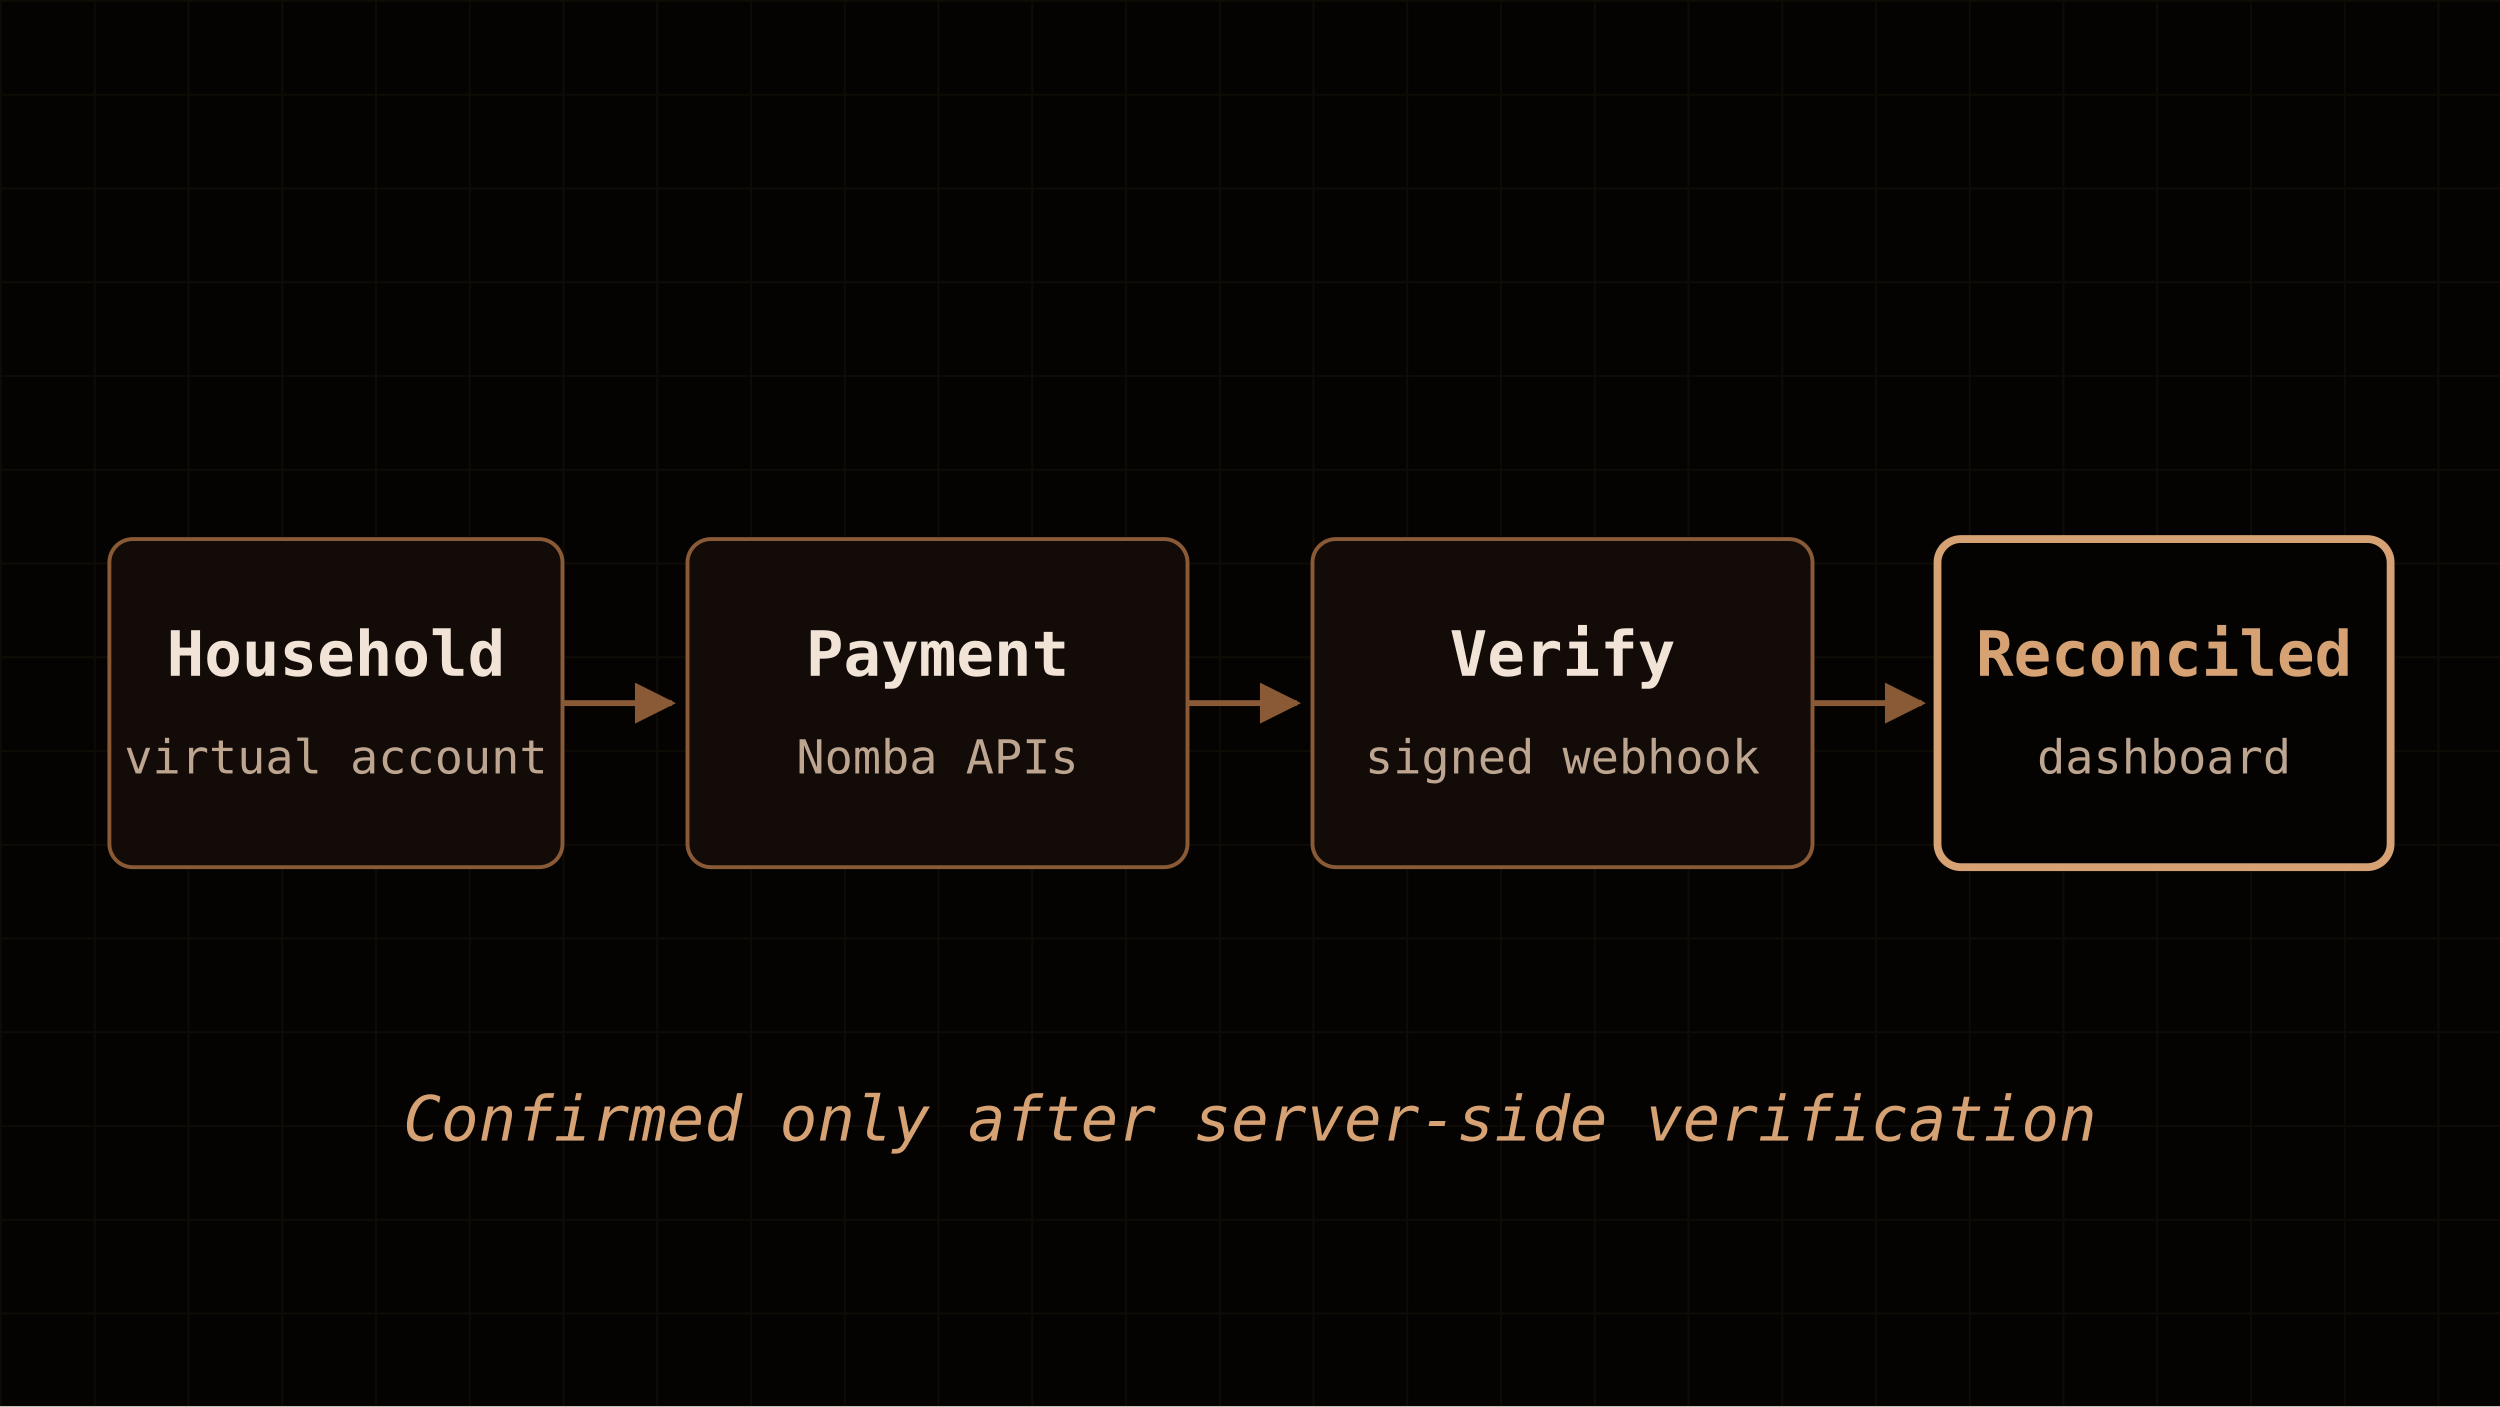
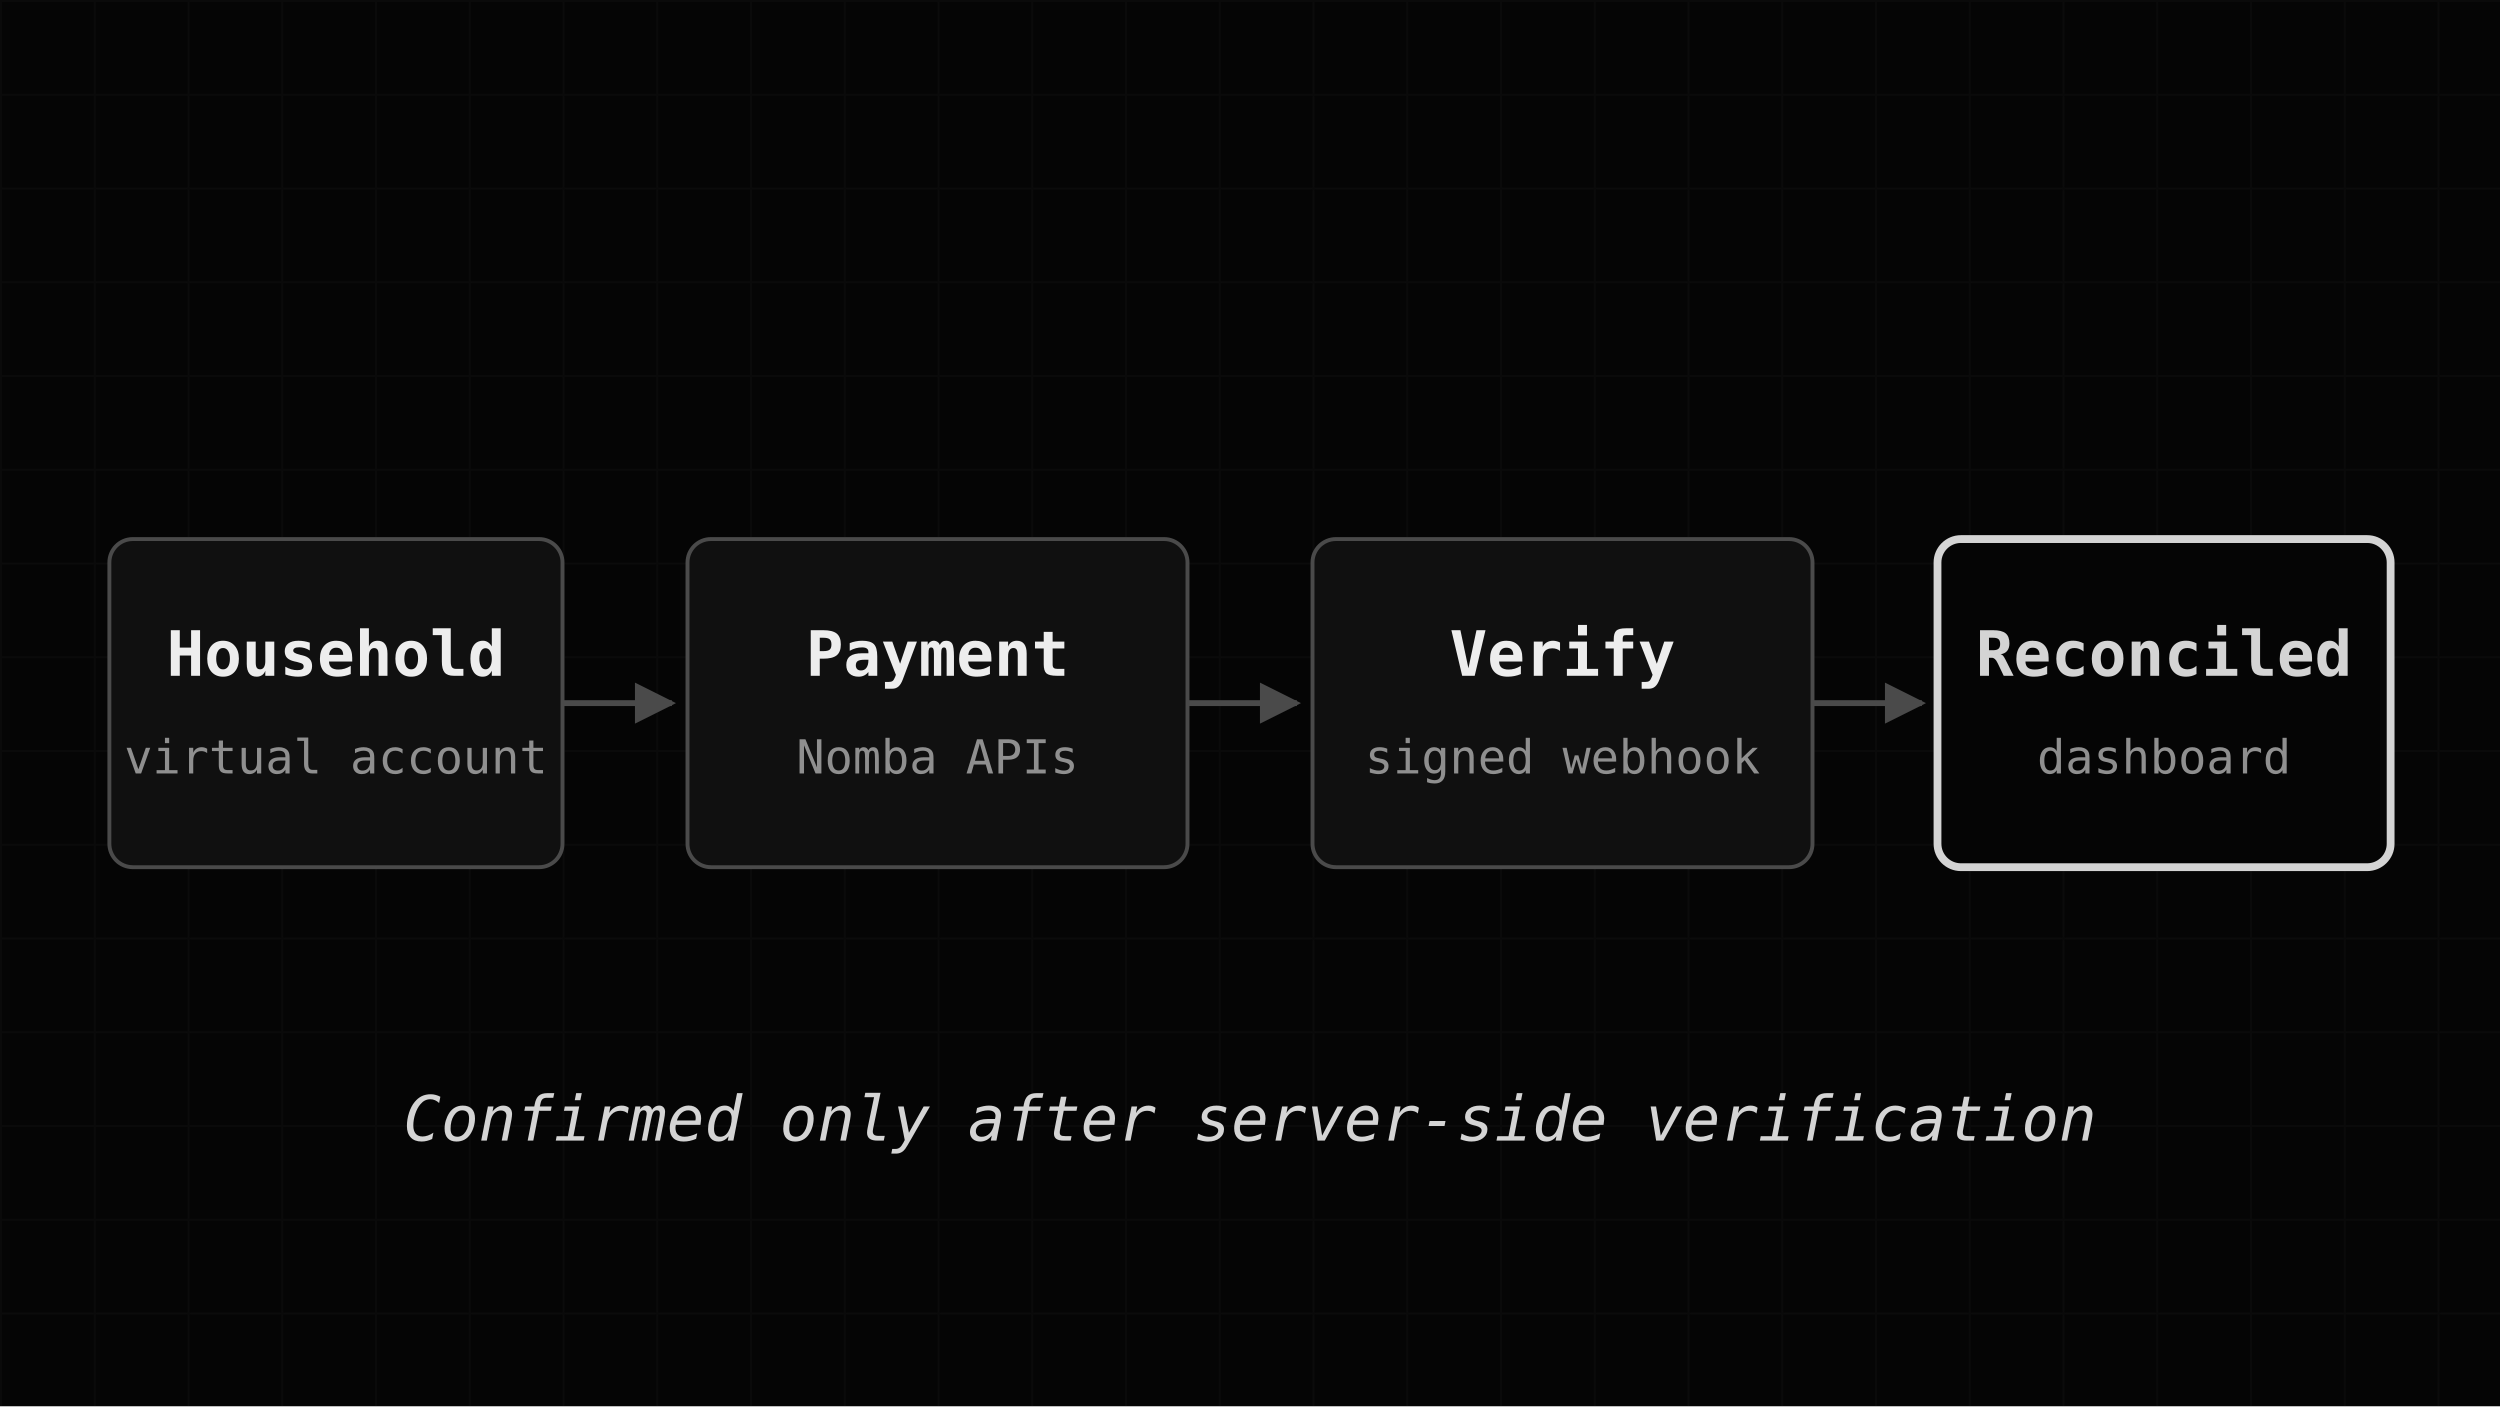
<svg xmlns="http://www.w3.org/2000/svg" viewBox="0 0 640 360" role="img" aria-label="Kollectors: household account, payment, verification, reconciliation">
  <defs>
    <pattern id="g" width="24" height="24" patternUnits="userSpaceOnUse">
-       <path d="M24 0H0V24" fill="none" stroke="#8a5a36" stroke-opacity=".08" />
+       <path d="M24 0H0V24" fill="none" stroke="#4a4a4a" stroke-opacity=".08" />
    </pattern>
    <marker id="a" viewBox="0 0 10 10" refX="9" refY="5" markerWidth="7" markerHeight="7" orient="auto">
-       <path d="M0 0L10 5L0 10Z" fill="#8a5a36" />
+       <path d="M0 0L10 5L0 10Z" fill="#4a4a4a" />
    </marker>
  </defs>
-   <rect width="640" height="360" fill="#040302" />
+   <rect width="640" height="360" fill="#050505" />
  <rect width="640" height="360" fill="url(#g)" />
-   <g font-family="Consolas, monospace" fill="#f1e4d6">
-     <rect x="28" y="138" width="116" height="84" rx="6" fill="#120b08" stroke="#8a5a36" />
+   <g font-family="Consolas, monospace" fill="#ededed">
+     <rect x="28" y="138" width="116" height="84" rx="6" fill="#101010" stroke="#4a4a4a" />
    <text x="86" y="173" text-anchor="middle" font-size="16" font-weight="700">Household</text>
-     <text x="86" y="198" text-anchor="middle" font-size="12" fill="#bda590" font-family="Consolas, monospace">virtual account</text>
-     <rect x="176" y="138" width="128" height="84" rx="6" fill="#120b08" stroke="#8a5a36" />
+     <text x="86" y="198" text-anchor="middle" font-size="12" fill="#8f8f8f" font-family="Consolas, monospace">virtual account</text>
+     <rect x="176" y="138" width="128" height="84" rx="6" fill="#101010" stroke="#4a4a4a" />
    <text x="240" y="173" text-anchor="middle" font-size="16" font-weight="700">Payment</text>
-     <text x="240" y="198" text-anchor="middle" font-size="12" fill="#bda590" font-family="Consolas, monospace">Nomba APIs</text>
-     <rect x="336" y="138" width="128" height="84" rx="6" fill="#120b08" stroke="#8a5a36" />
+     <text x="240" y="198" text-anchor="middle" font-size="12" fill="#8f8f8f" font-family="Consolas, monospace">Nomba APIs</text>
+     <rect x="336" y="138" width="128" height="84" rx="6" fill="#101010" stroke="#4a4a4a" />
    <text x="400" y="173" text-anchor="middle" font-size="16" font-weight="700">Verify</text>
-     <text x="400" y="198" text-anchor="middle" font-size="12" fill="#bda590" font-family="Consolas, monospace">signed webhook</text>
-     <rect x="496" y="138" width="116" height="84" rx="6" fill="#040302" stroke="#d6a273" stroke-width="2" />
-     <text x="554" y="173" text-anchor="middle" font-size="16" font-weight="700" fill="#d6a273">Reconciled</text>
-     <text x="554" y="198" text-anchor="middle" font-size="12" fill="#bda590" font-family="Consolas, monospace">dashboard</text>
+     <text x="400" y="198" text-anchor="middle" font-size="12" fill="#8f8f8f" font-family="Consolas, monospace">signed webhook</text>
+     <rect x="496" y="138" width="116" height="84" rx="6" fill="#050505" stroke="#d4d4d4" stroke-width="2" />
+     <text x="554" y="173" text-anchor="middle" font-size="16" font-weight="700" fill="#d4d4d4">Reconciled</text>
+     <text x="554" y="198" text-anchor="middle" font-size="12" fill="#8f8f8f" font-family="Consolas, monospace">dashboard</text>
  </g>
-   <g stroke="#8a5a36" stroke-width="1.5" fill="none" marker-end="url(#a)">
+   <g stroke="#4a4a4a" stroke-width="1.5" fill="none" marker-end="url(#a)">
    <path d="M144 180 L172 180" />
    <path d="M304 180 L332 180" />
    <path d="M464 180 L492 180" />
  </g>
-   <text x="320" y="292" text-anchor="middle" font-family="Consolas, monospace" font-size="16" font-style="italic" fill="#d6a273">Confirmed only after server-side verification</text>
+   <text x="320" y="292" text-anchor="middle" font-family="Consolas, monospace" font-size="16" font-style="italic" fill="#d4d4d4">Confirmed only after server-side verification</text>
</svg>
